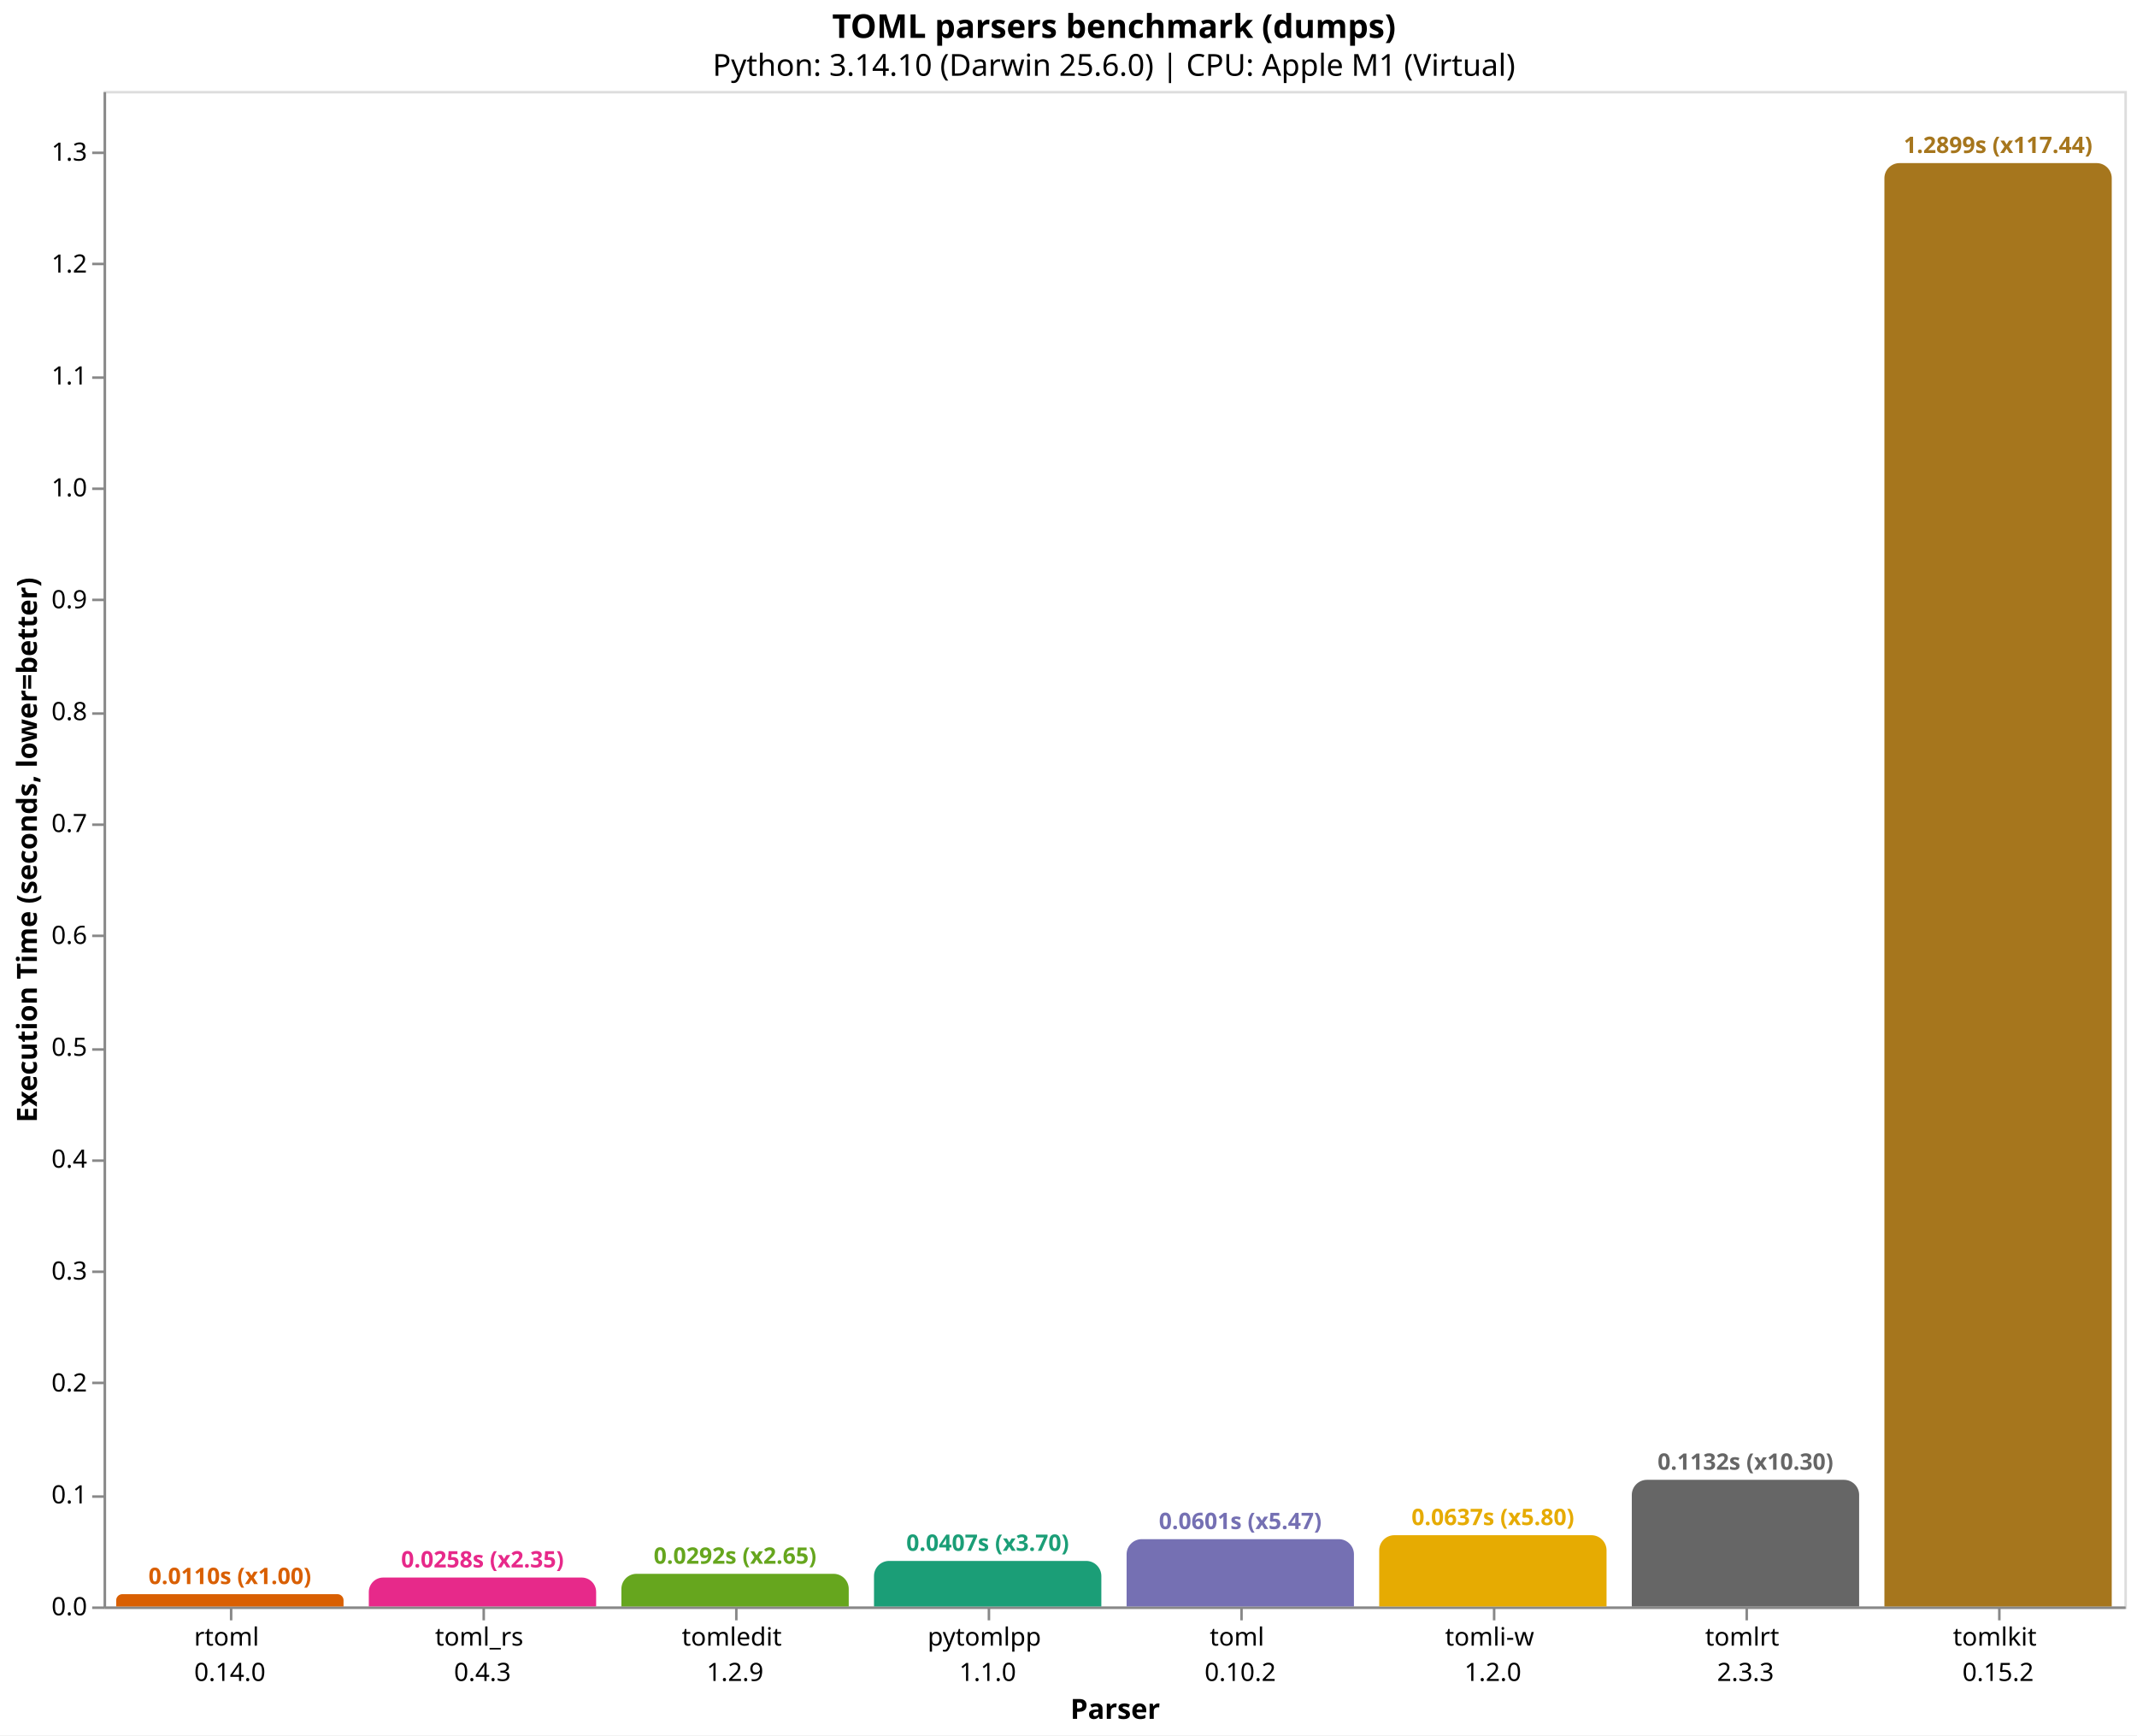
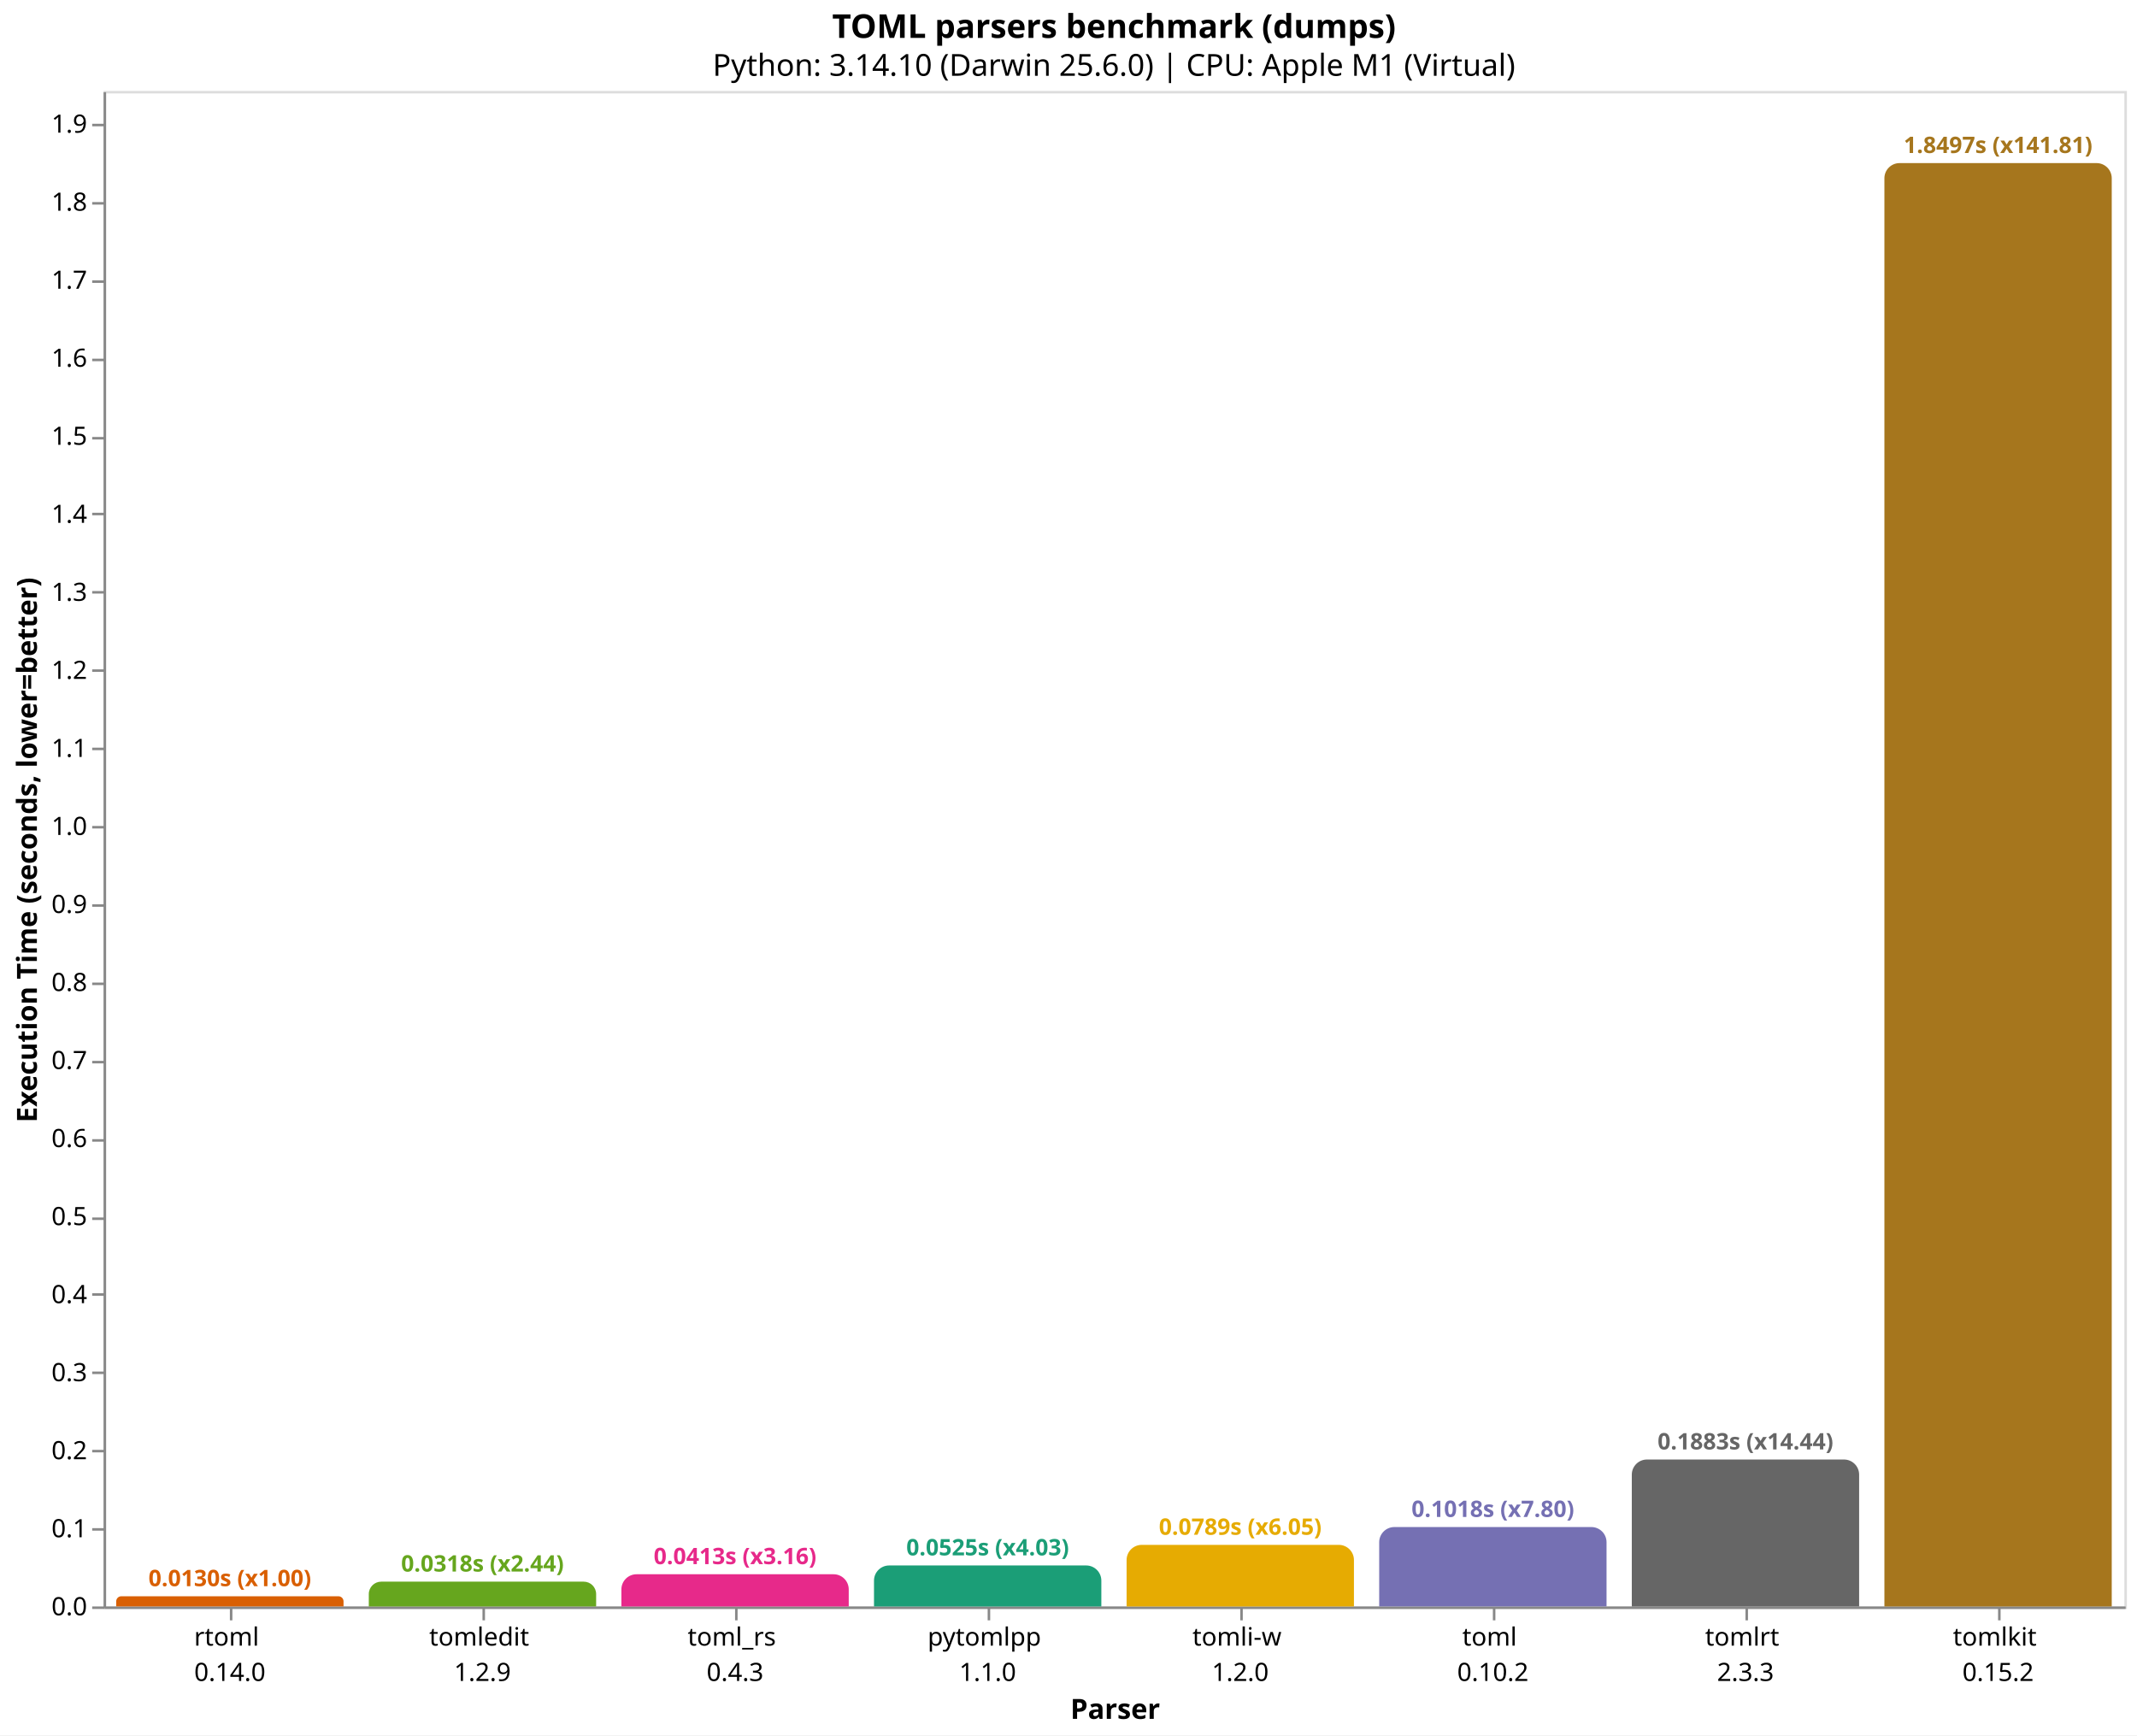
<svg xmlns="http://www.w3.org/2000/svg" version="1.1" class="marks" width="846" height="687" viewBox="0 0 846 687">
  <rect width="846" height="687" fill="white" />
  <g fill="none" stroke-miterlimit="10" transform="translate(41,36)">
    <g class="mark-group role-frame root" role="graphics-object" aria-roledescription="group mark container">
      <g transform="translate(0,0)">
        <path class="background" aria-hidden="true" d="M0.5,0.5h800v600h-800Z" stroke="#ddd" />
        <g>
-           <g class="mark-group role-axis" role="graphics-symbol" aria-roledescription="axis" aria-label="X-axis titled 'Parser' for a discrete scale with 8 values: rtoml&#10;0.14.0, toml_rs&#10;0.4.3, tomledit&#10;1.2.9, pytomlpp&#10;1.1.0, toml&#10;0.10.2, ending with tomlkit&#10;0.15.2">
+           <g class="mark-group role-axis" role="graphics-symbol" aria-roledescription="axis" aria-label="X-axis titled 'Parser' for a discrete scale with 8 values: rtoml&#10;0.14.0, tomledit&#10;1.2.9, toml_rs&#10;0.4.3, pytomlpp&#10;1.1.0, tomli-w&#10;1.2.0, ending with tomlkit&#10;0.15.2">
            <g transform="translate(0.5,600.5)">
              <path class="background" aria-hidden="true" d="M0,0h0v0h0Z" pointer-events="none" />
              <g>
                <g class="mark-rule role-axis-tick" pointer-events="none">
                  <line transform="translate(50,0)" x2="0" y2="5" stroke="#888" stroke-width="1" opacity="1" />
                  <line transform="translate(150,0)" x2="0" y2="5" stroke="#888" stroke-width="1" opacity="1" />
                  <line transform="translate(250,0)" x2="0" y2="5" stroke="#888" stroke-width="1" opacity="1" />
                  <line transform="translate(350,0)" x2="0" y2="5" stroke="#888" stroke-width="1" opacity="1" />
                  <line transform="translate(450,0)" x2="0" y2="5" stroke="#888" stroke-width="1" opacity="1" />
                  <line transform="translate(550,0)" x2="0" y2="5" stroke="#888" stroke-width="1" opacity="1" />
                  <line transform="translate(650,0)" x2="0" y2="5" stroke="#888" stroke-width="1" opacity="1" />
                  <line transform="translate(750,0)" x2="0" y2="5" stroke="#888" stroke-width="1" opacity="1" />
                </g>
                <g class="mark-text role-axis-label" pointer-events="none">
                  <text text-anchor="middle" transform="translate(49.5,15)" font-family="sans-serif" font-size="10px" fill="#000" opacity="1">
                    <tspan>rtoml</tspan>
                    <tspan x="0" dy="14">0.14.0</tspan>
                  </text>
                  <text text-anchor="middle" transform="translate(149.5,15)" font-family="sans-serif" font-size="10px" fill="#000" opacity="1">
+                     <tspan>tomledit</tspan>
+                     <tspan x="0" dy="14">1.2.9</tspan>
+                   </text>
+                   <text text-anchor="middle" transform="translate(249.5,15)" font-family="sans-serif" font-size="10px" fill="#000" opacity="1">
                    <tspan>toml_rs</tspan>
                    <tspan x="0" dy="14">0.4.3</tspan>
-                   </text>
-                   <text text-anchor="middle" transform="translate(249.5,15)" font-family="sans-serif" font-size="10px" fill="#000" opacity="1">
-                     <tspan>tomledit</tspan>
-                     <tspan x="0" dy="14">1.2.9</tspan>
                  </text>
                  <text text-anchor="middle" transform="translate(349.5,15)" font-family="sans-serif" font-size="10px" fill="#000" opacity="1">
                    <tspan>pytomlpp</tspan>
                    <tspan x="0" dy="14">1.1.0</tspan>
                  </text>
                  <text text-anchor="middle" transform="translate(449.5,15)" font-family="sans-serif" font-size="10px" fill="#000" opacity="1">
+                     <tspan>tomli-w</tspan>
+                     <tspan x="0" dy="14">1.2.0</tspan>
+                   </text>
+                   <text text-anchor="middle" transform="translate(549.5,15)" font-family="sans-serif" font-size="10px" fill="#000" opacity="1">
                    <tspan>toml</tspan>
                    <tspan x="0" dy="14">0.10.2</tspan>
-                   </text>
-                   <text text-anchor="middle" transform="translate(549.5,15)" font-family="sans-serif" font-size="10px" fill="#000" opacity="1">
-                     <tspan>tomli-w</tspan>
-                     <tspan x="0" dy="14">1.2.0</tspan>
                  </text>
                  <text text-anchor="middle" transform="translate(649.5,15)" font-family="sans-serif" font-size="10px" fill="#000" opacity="1">
                    <tspan>tomlrt</tspan>
                    <tspan x="0" dy="14">2.3.3</tspan>
                  </text>
                  <text text-anchor="middle" transform="translate(749.5,15)" font-family="sans-serif" font-size="10px" fill="#000" opacity="1">
                    <tspan>tomlkit</tspan>
                    <tspan x="0" dy="14">0.15.2</tspan>
                  </text>
                </g>
                <g class="mark-rule role-axis-domain" pointer-events="none">
                  <line transform="translate(0,0)" x2="800" y2="0" stroke="#888" stroke-width="1" opacity="1" />
                </g>
                <g class="mark-text role-axis-title" pointer-events="none">
                  <text text-anchor="middle" transform="translate(400,44)" font-family="sans-serif" font-size="11px" font-weight="bold" fill="#000" opacity="1">Parser</text>
                </g>
              </g>
              <path class="foreground" aria-hidden="true" d="" pointer-events="none" display="none" />
            </g>
          </g>
-           <g class="mark-group role-axis" role="graphics-symbol" aria-roledescription="axis" aria-label="Y-axis titled 'Execution Time (seconds, lower=better)' for a linear scale with values from 0.0 to 1.4">
+           <g class="mark-group role-axis" role="graphics-symbol" aria-roledescription="axis" aria-label="Y-axis titled 'Execution Time (seconds, lower=better)' for a linear scale with values from 0.0 to 1.9">
            <g transform="translate(0.5,0.5)">
              <path class="background" aria-hidden="true" d="M0,0h0v0h0Z" pointer-events="none" />
              <g>
                <g class="mark-rule role-axis-tick" pointer-events="none">
                  <line transform="translate(0,600)" x2="-5" y2="0" stroke="#888" stroke-width="1" opacity="1" />
-                   <line transform="translate(0,556)" x2="-5" y2="0" stroke="#888" stroke-width="1" opacity="1" />
-                   <line transform="translate(0,511)" x2="-5" y2="0" stroke="#888" stroke-width="1" opacity="1" />
-                   <line transform="translate(0,467)" x2="-5" y2="0" stroke="#888" stroke-width="1" opacity="1" />
-                   <line transform="translate(0,423)" x2="-5" y2="0" stroke="#888" stroke-width="1" opacity="1" />
-                   <line transform="translate(0,379)" x2="-5" y2="0" stroke="#888" stroke-width="1" opacity="1" />
-                   <line transform="translate(0,334)" x2="-5" y2="0" stroke="#888" stroke-width="1" opacity="1" />
-                   <line transform="translate(0,290)" x2="-5" y2="0" stroke="#888" stroke-width="1" opacity="1" />
-                   <line transform="translate(0,246)" x2="-5" y2="0" stroke="#888" stroke-width="1" opacity="1" />
-                   <line transform="translate(0,201)" x2="-5" y2="0" stroke="#888" stroke-width="1" opacity="1" />
-                   <line transform="translate(0,157)" x2="-5" y2="0" stroke="#888" stroke-width="1" opacity="1" />
-                   <line transform="translate(0,113)" x2="-5" y2="0" stroke="#888" stroke-width="1" opacity="1" />
-                   <line transform="translate(0,68)" x2="-5" y2="0" stroke="#888" stroke-width="1" opacity="1" />
-                   <line transform="translate(0,24)" x2="-5" y2="0" stroke="#888" stroke-width="1" opacity="1" />
+                   <line transform="translate(0,569)" x2="-5" y2="0" stroke="#888" stroke-width="1" opacity="1" />
+                   <line transform="translate(0,538)" x2="-5" y2="0" stroke="#888" stroke-width="1" opacity="1" />
+                   <line transform="translate(0,507)" x2="-5" y2="0" stroke="#888" stroke-width="1" opacity="1" />
+                   <line transform="translate(0,476)" x2="-5" y2="0" stroke="#888" stroke-width="1" opacity="1" />
+                   <line transform="translate(0,446)" x2="-5" y2="0" stroke="#888" stroke-width="1" opacity="1" />
+                   <line transform="translate(0,415)" x2="-5" y2="0" stroke="#888" stroke-width="1" opacity="1" />
+                   <line transform="translate(0,384)" x2="-5" y2="0" stroke="#888" stroke-width="1" opacity="1" />
+                   <line transform="translate(0,353)" x2="-5" y2="0" stroke="#888" stroke-width="1" opacity="1" />
+                   <line transform="translate(0,322)" x2="-5" y2="0" stroke="#888" stroke-width="1" opacity="1" />
+                   <line transform="translate(0,291)" x2="-5" y2="0" stroke="#888" stroke-width="1" opacity="1" />
+                   <line transform="translate(0,260)" x2="-5" y2="0" stroke="#888" stroke-width="1" opacity="1" />
+                   <line transform="translate(0,229)" x2="-5" y2="0" stroke="#888" stroke-width="1" opacity="1" />
+                   <line transform="translate(0,198)" x2="-5" y2="0" stroke="#888" stroke-width="1" opacity="1" />
+                   <line transform="translate(0,167)" x2="-5" y2="0" stroke="#888" stroke-width="1" opacity="1" />
+                   <line transform="translate(0,137)" x2="-5" y2="0" stroke="#888" stroke-width="1" opacity="1" />
+                   <line transform="translate(0,106)" x2="-5" y2="0" stroke="#888" stroke-width="1" opacity="1" />
+                   <line transform="translate(0,75)" x2="-5" y2="0" stroke="#888" stroke-width="1" opacity="1" />
+                   <line transform="translate(0,44)" x2="-5" y2="0" stroke="#888" stroke-width="1" opacity="1" />
+                   <line transform="translate(0,13)" x2="-5" y2="0" stroke="#888" stroke-width="1" opacity="1" />
                </g>
                <g class="mark-text role-axis-label" pointer-events="none">
                  <text text-anchor="end" transform="translate(-7,603)" font-family="sans-serif" font-size="10px" fill="#000" opacity="1">0.0</text>
-                   <text text-anchor="end" transform="translate(-7,558.7011)" font-family="sans-serif" font-size="10px" fill="#000" opacity="1">0.1</text>
-                   <text text-anchor="end" transform="translate(-7,514.4021)" font-family="sans-serif" font-size="10px" fill="#000" opacity="1">0.2</text>
-                   <text text-anchor="end" transform="translate(-7,470.1032)" font-family="sans-serif" font-size="10px" fill="#000" opacity="1">0.3</text>
-                   <text text-anchor="end" transform="translate(-7,425.8043)" font-family="sans-serif" font-size="10px" fill="#000" opacity="1">0.4</text>
-                   <text text-anchor="end" transform="translate(-7,381.5053)" font-family="sans-serif" font-size="10px" fill="#000" opacity="1">0.5</text>
-                   <text text-anchor="end" transform="translate(-7,337.2064)" font-family="sans-serif" font-size="10px" fill="#000" opacity="1">0.6</text>
-                   <text text-anchor="end" transform="translate(-7,292.9075)" font-family="sans-serif" font-size="10px" fill="#000" opacity="1">0.7</text>
-                   <text text-anchor="end" transform="translate(-7,248.6085)" font-family="sans-serif" font-size="10px" fill="#000" opacity="1">0.8</text>
-                   <text text-anchor="end" transform="translate(-7,204.3096)" font-family="sans-serif" font-size="10px" fill="#000" opacity="1">0.9</text>
-                   <text text-anchor="end" transform="translate(-7,160.0107)" font-family="sans-serif" font-size="10px" fill="#000" opacity="1">1.0</text>
-                   <text text-anchor="end" transform="translate(-7,115.7117)" font-family="sans-serif" font-size="10px" fill="#000" opacity="1">1.1</text>
-                   <text text-anchor="end" transform="translate(-7,71.4128)" font-family="sans-serif" font-size="10px" fill="#000" opacity="1">1.2</text>
-                   <text text-anchor="end" transform="translate(-7,27.11387)" font-family="sans-serif" font-size="10px" fill="#000" opacity="1">1.3</text>
+                   <text text-anchor="end" transform="translate(-7,572.1065)" font-family="sans-serif" font-size="10px" fill="#000" opacity="1">0.1</text>
+                   <text text-anchor="end" transform="translate(-7,541.213)" font-family="sans-serif" font-size="10px" fill="#000" opacity="1">0.2</text>
+                   <text text-anchor="end" transform="translate(-7,510.3196)" font-family="sans-serif" font-size="10px" fill="#000" opacity="1">0.3</text>
+                   <text text-anchor="end" transform="translate(-7,479.4261)" font-family="sans-serif" font-size="10px" fill="#000" opacity="1">0.4</text>
+                   <text text-anchor="end" transform="translate(-7,448.5326)" font-family="sans-serif" font-size="10px" fill="#000" opacity="1">0.5</text>
+                   <text text-anchor="end" transform="translate(-7,417.6391)" font-family="sans-serif" font-size="10px" fill="#000" opacity="1">0.6</text>
+                   <text text-anchor="end" transform="translate(-7,386.7456)" font-family="sans-serif" font-size="10px" fill="#000" opacity="1">0.7</text>
+                   <text text-anchor="end" transform="translate(-7,355.8522)" font-family="sans-serif" font-size="10px" fill="#000" opacity="1">0.8</text>
+                   <text text-anchor="end" transform="translate(-7,324.9587)" font-family="sans-serif" font-size="10px" fill="#000" opacity="1">0.9</text>
+                   <text text-anchor="end" transform="translate(-7,294.0652)" font-family="sans-serif" font-size="10px" fill="#000" opacity="1">1.0</text>
+                   <text text-anchor="end" transform="translate(-7,263.1717)" font-family="sans-serif" font-size="10px" fill="#000" opacity="1">1.1</text>
+                   <text text-anchor="end" transform="translate(-7,232.2782)" font-family="sans-serif" font-size="10px" fill="#000" opacity="1">1.2</text>
+                   <text text-anchor="end" transform="translate(-7,201.3848)" font-family="sans-serif" font-size="10px" fill="#000" opacity="1">1.3</text>
+                   <text text-anchor="end" transform="translate(-7,170.4913)" font-family="sans-serif" font-size="10px" fill="#000" opacity="1">1.4</text>
+                   <text text-anchor="end" transform="translate(-7,139.5978)" font-family="sans-serif" font-size="10px" fill="#000" opacity="1">1.5</text>
+                   <text text-anchor="end" transform="translate(-7,108.7043)" font-family="sans-serif" font-size="10px" fill="#000" opacity="1">1.6</text>
+                   <text text-anchor="end" transform="translate(-7,77.81085)" font-family="sans-serif" font-size="10px" fill="#000" opacity="1">1.7</text>
+                   <text text-anchor="end" transform="translate(-7,46.91737)" font-family="sans-serif" font-size="10px" fill="#000" opacity="1">1.8</text>
+                   <text text-anchor="end" transform="translate(-7,16.02389)" font-family="sans-serif" font-size="10px" fill="#000" opacity="1">1.9</text>
                </g>
                <g class="mark-rule role-axis-domain" pointer-events="none">
                  <line transform="translate(0,600)" x2="0" y2="-600" stroke="#888" stroke-width="1" opacity="1" />
                </g>
                <g class="mark-text role-axis-title" pointer-events="none">
                  <text text-anchor="middle" transform="translate(-24.90137,300) rotate(-90) translate(0,-2)" font-family="sans-serif" font-size="11px" font-weight="bold" fill="#000" opacity="1">Execution Time (seconds, lower=better)</text>
                </g>
              </g>
              <path class="foreground" aria-hidden="true" d="" pointer-events="none" display="none" />
            </g>
          </g>
          <g class="mark-group role-scope" role="graphics-object" aria-roledescription="group mark container">
-             <g transform="translate(5,595.1343)">
-               <path class="background" aria-hidden="true" d="M2.433,0L87.567,0C88.91,0,90,1.09,90,2.433L90,4.866C90,4.866,90,4.866,90,4.866L0,4.866C0,4.866,0,4.866,0,4.866L0,2.433C0,1.09,1.09,0,2.433,0Z" />
+             <g transform="translate(5,595.9706)">
+               <path class="background" aria-hidden="true" d="M2.015,0L87.985,0C89.097,0,90,0.903,90,2.015L90,4.029C90,4.029,90,4.029,90,4.029L0,4.029C0,4.029,0,4.029,0,4.029L0,2.015C0,0.903,0.903,0,2.015,0Z" />
              <g clip-path="url(#clip9)">
                <g class="mark-group role-scope" role="graphics-object" aria-roledescription="group mark container">
-                   <g transform="translate(0,-595.1343)">
-                     <path class="background" aria-hidden="true" d="M0,0h90v0h-90Z" />
-                     <g>
-                       <g class="mark-rect role-mark layer_0_marks" role="graphics-object" aria-roledescription="rect mark container">
-                         <path aria-label="Parser: rtoml&#10;0.14.0; Execution Time (seconds, lower=better): 0.010983792; parser: rtoml; Execution Time (s): 0.0110; Slowdown: 1.00" role="graphics-symbol" aria-roledescription="bar" d="M0,595.134h90v4.866h-90Z" fill="#d95f02" />
-                       </g>
-                     </g>
-                     <path class="foreground" aria-hidden="true" d="" display="none" />
-                   </g>
-                 </g>
-               </g>
-               <path class="foreground" aria-hidden="true" d="" display="none" />
-             </g>
-             <g transform="translate(105,588.5526)">
-               <path class="background" aria-hidden="true" d="M5.724,0L84.276,0C87.435,0,90,2.565,90,5.724L90,11.447C90,11.447,90,11.447,90,11.447L0,11.447C0,11.447,0,11.447,0,11.447L0,5.724C0,2.565,2.565,0,5.724,0Z" />
+                   <g transform="translate(0,-595.9706)">
+                     <path class="background" aria-hidden="true" d="M0,0h90v0h-90Z" />
+                     <g>
+                       <g class="mark-rect role-mark layer_0_marks" role="graphics-object" aria-roledescription="rect mark container">
+                         <path aria-label="Parser: rtoml&#10;0.14.0; Execution Time (seconds, lower=better): 0.013043042; parser: rtoml; Execution Time (s): 0.0130; Slowdown: 1.00" role="graphics-symbol" aria-roledescription="bar" d="M0,595.971h90v4.029h-90Z" fill="#d95f02" />
+                       </g>
+                     </g>
+                     <path class="foreground" aria-hidden="true" d="" display="none" />
+                   </g>
+                 </g>
+               </g>
+               <path class="foreground" aria-hidden="true" d="" display="none" />
+             </g>
+             <g transform="translate(105,590.1851)">
+               <path class="background" aria-hidden="true" d="M4.907,0L85.093,0C87.801,0,90,2.199,90,4.907L90,9.815C90,9.815,90,9.815,90,9.815L0,9.815C0,9.815,0,9.815,0,9.815L0,4.907C0,2.199,2.199,0,4.907,0Z" />
              <g clip-path="url(#clip10)">
                <g class="mark-group role-scope" role="graphics-object" aria-roledescription="group mark container">
-                   <g transform="translate(0,-588.5526)">
-                     <path class="background" aria-hidden="true" d="M0,0h90v0h-90Z" />
-                     <g>
-                       <g class="mark-rect role-mark layer_0_marks" role="graphics-object" aria-roledescription="rect mark container">
-                         <path aria-label="Parser: toml_rs&#10;0.4.3; Execution Time (seconds, lower=better): 0.025841292; parser: toml_rs; Execution Time (s): 0.0258; Slowdown: 2.35" role="graphics-symbol" aria-roledescription="bar" d="M0,588.553h90v11.447h-90Z" fill="#e7298a" />
-                       </g>
-                     </g>
-                     <path class="foreground" aria-hidden="true" d="" display="none" />
-                   </g>
-                 </g>
-               </g>
-               <path class="foreground" aria-hidden="true" d="" display="none" />
-             </g>
-             <g transform="translate(205,587.0818)">
-               <path class="background" aria-hidden="true" d="M6,0L84,0C87.311,0,90,2.689,90,6L90,12.918C90,12.918,90,12.918,90,12.918L0,12.918C0,12.918,0,12.918,0,12.918L0,6C0,2.689,2.689,0,6,0Z" />
+                   <g transform="translate(0,-590.1851)">
+                     <path class="background" aria-hidden="true" d="M0,0h90v0h-90Z" />
+                     <g>
+                       <g class="mark-rect role-mark layer_0_marks" role="graphics-object" aria-roledescription="rect mark container">
+                         <path aria-label="Parser: tomledit&#10;1.2.9; Execution Time (seconds, lower=better): 0.031770167; parser: tomledit; Execution Time (s): 0.0318; Slowdown: 2.44" role="graphics-symbol" aria-roledescription="bar" d="M0,590.185h90v9.815h-90Z" fill="#66a61e" />
+                       </g>
+                     </g>
+                     <path class="foreground" aria-hidden="true" d="" display="none" />
+                   </g>
+                 </g>
+               </g>
+               <path class="foreground" aria-hidden="true" d="" display="none" />
+             </g>
+             <g transform="translate(205,587.2541)">
+               <path class="background" aria-hidden="true" d="M6,0L84,0C87.311,0,90,2.689,90,6L90,12.746C90,12.746,90,12.746,90,12.746L0,12.746C0,12.746,0,12.746,0,12.746L0,6C0,2.689,2.689,0,6,0Z" />
              <g clip-path="url(#clip11)">
                <g class="mark-group role-scope" role="graphics-object" aria-roledescription="group mark container">
-                   <g transform="translate(0,-587.0818)">
-                     <path class="background" aria-hidden="true" d="M0,0h90v0h-90Z" />
-                     <g>
-                       <g class="mark-rect role-mark layer_0_marks" role="graphics-object" aria-roledescription="rect mark container">
-                         <path aria-label="Parser: tomledit&#10;1.2.9; Execution Time (seconds, lower=better): 0.029161459; parser: tomledit; Execution Time (s): 0.0292; Slowdown: 2.65" role="graphics-symbol" aria-roledescription="bar" d="M0,587.082h90v12.918h-90Z" fill="#66a61e" />
-                       </g>
-                     </g>
-                     <path class="foreground" aria-hidden="true" d="" display="none" />
-                   </g>
-                 </g>
-               </g>
-               <path class="foreground" aria-hidden="true" d="" display="none" />
-             </g>
-             <g transform="translate(305,581.9781)">
-               <path class="background" aria-hidden="true" d="M6,0L84,0C87.311,0,90,2.689,90,6L90,18.022C90,18.022,90,18.022,90,18.022L0,18.022C0,18.022,0,18.022,0,18.022L0,6C0,2.689,2.689,0,6,0Z" />
+                   <g transform="translate(0,-587.2541)">
+                     <path class="background" aria-hidden="true" d="M0,0h90v0h-90Z" />
+                     <g>
+                       <g class="mark-rect role-mark layer_0_marks" role="graphics-object" aria-roledescription="rect mark container">
+                         <path aria-label="Parser: toml_rs&#10;0.4.3; Execution Time (seconds, lower=better): 0.041257416; parser: toml_rs; Execution Time (s): 0.0413; Slowdown: 3.16" role="graphics-symbol" aria-roledescription="bar" d="M0,587.254h90v12.746h-90Z" fill="#e7298a" />
+                       </g>
+                     </g>
+                     <path class="foreground" aria-hidden="true" d="" display="none" />
+                   </g>
+                 </g>
+               </g>
+               <path class="foreground" aria-hidden="true" d="" display="none" />
+             </g>
+             <g transform="translate(305,583.774)">
+               <path class="background" aria-hidden="true" d="M6,0L84,0C87.311,0,90,2.689,90,6L90,16.226C90,16.226,90,16.226,90,16.226L0,16.226C0,16.226,0,16.226,0,16.226L0,6C0,2.689,2.689,0,6,0Z" />
              <g clip-path="url(#clip12)">
                <g class="mark-group role-scope" role="graphics-object" aria-roledescription="group mark container">
-                   <g transform="translate(0,-581.9781)">
-                     <path class="background" aria-hidden="true" d="M0,0h90v0h-90Z" />
-                     <g>
-                       <g class="mark-rect role-mark layer_0_marks" role="graphics-object" aria-roledescription="rect mark container">
-                         <path aria-label="Parser: pytomlpp&#10;1.1.0; Execution Time (seconds, lower=better): 0.0406825; parser: pytomlpp; Execution Time (s): 0.0407; Slowdown: 3.70" role="graphics-symbol" aria-roledescription="bar" d="M0,581.978h90v18.022h-90Z" fill="#1b9e77" />
-                       </g>
-                     </g>
-                     <path class="foreground" aria-hidden="true" d="" display="none" />
-                   </g>
-                 </g>
-               </g>
-               <path class="foreground" aria-hidden="true" d="" display="none" />
-             </g>
-             <g transform="translate(405,573.3624)">
-               <path class="background" aria-hidden="true" d="M6,0L84,0C87.311,0,90,2.689,90,6L90,26.638C90,26.638,90,26.638,90,26.638L0,26.638C0,26.638,0,26.638,0,26.638L0,6C0,2.689,2.689,0,6,0Z" />
+                   <g transform="translate(0,-583.774)">
+                     <path class="background" aria-hidden="true" d="M0,0h90v0h-90Z" />
+                     <g>
+                       <g class="mark-rect role-mark layer_0_marks" role="graphics-object" aria-roledescription="rect mark container">
+                         <path aria-label="Parser: pytomlpp&#10;1.1.0; Execution Time (seconds, lower=better): 0.052522542; parser: pytomlpp; Execution Time (s): 0.0525; Slowdown: 4.03" role="graphics-symbol" aria-roledescription="bar" d="M0,583.774h90v16.226h-90Z" fill="#1b9e77" />
+                       </g>
+                     </g>
+                     <path class="foreground" aria-hidden="true" d="" display="none" />
+                   </g>
+                 </g>
+               </g>
+               <path class="foreground" aria-hidden="true" d="" display="none" />
+             </g>
+             <g transform="translate(405,575.6201)">
+               <path class="background" aria-hidden="true" d="M6,0L84,0C87.311,0,90,2.689,90,6L90,24.38C90,24.38,90,24.38,90,24.38L0,24.38C0,24.38,0,24.38,0,24.38L0,6C0,2.689,2.689,0,6,0Z" />
              <g clip-path="url(#clip13)">
                <g class="mark-group role-scope" role="graphics-object" aria-roledescription="group mark container">
-                   <g transform="translate(0,-573.3624)">
-                     <path class="background" aria-hidden="true" d="M0,0h90v0h-90Z" />
-                     <g>
-                       <g class="mark-rect role-mark layer_0_marks" role="graphics-object" aria-roledescription="rect mark container">
-                         <path aria-label="Parser: toml&#10;0.10.2; Execution Time (seconds, lower=better): 0.060131459; parser: toml; Execution Time (s): 0.0601; Slowdown: 5.47" role="graphics-symbol" aria-roledescription="bar" d="M0,573.362h90v26.638h-90Z" fill="#7570b3" />
-                       </g>
-                     </g>
-                     <path class="foreground" aria-hidden="true" d="" display="none" />
-                   </g>
-                 </g>
-               </g>
-               <path class="foreground" aria-hidden="true" d="" display="none" />
-             </g>
-             <g transform="translate(505,571.7924)">
-               <path class="background" aria-hidden="true" d="M6,0L84,0C87.311,0,90,2.689,90,6L90,28.208C90,28.208,90,28.208,90,28.208L0,28.208C0,28.208,0,28.208,0,28.208L0,6C0,2.689,2.689,0,6,0Z" />
+                   <g transform="translate(0,-575.6201)">
+                     <path class="background" aria-hidden="true" d="M0,0h90v0h-90Z" />
+                     <g>
+                       <g class="mark-rect role-mark layer_0_marks" role="graphics-object" aria-roledescription="rect mark container">
+                         <path aria-label="Parser: tomli-w&#10;1.2.0; Execution Time (seconds, lower=better): 0.078915958; parser: tomli-w; Execution Time (s): 0.0789; Slowdown: 6.05" role="graphics-symbol" aria-roledescription="bar" d="M0,575.62h90v24.38h-90Z" fill="#e6ab02" />
+                       </g>
+                     </g>
+                     <path class="foreground" aria-hidden="true" d="" display="none" />
+                   </g>
+                 </g>
+               </g>
+               <path class="foreground" aria-hidden="true" d="" display="none" />
+             </g>
+             <g transform="translate(505,568.5656)">
+               <path class="background" aria-hidden="true" d="M6,0L84,0C87.311,0,90,2.689,90,6L90,31.434C90,31.434,90,31.434,90,31.434L0,31.434C0,31.434,0,31.434,0,31.434L0,6C0,2.689,2.689,0,6,0Z" />
              <g clip-path="url(#clip14)">
                <g class="mark-group role-scope" role="graphics-object" aria-roledescription="group mark container">
-                   <g transform="translate(0,-571.7924)">
-                     <path class="background" aria-hidden="true" d="M0,0h90v0h-90Z" />
-                     <g>
-                       <g class="mark-rect role-mark layer_0_marks" role="graphics-object" aria-roledescription="rect mark container">
-                         <path aria-label="Parser: tomli-w&#10;1.2.0; Execution Time (seconds, lower=better): 0.0636755; parser: tomli-w; Execution Time (s): 0.0637; Slowdown: 5.80" role="graphics-symbol" aria-roledescription="bar" d="M0,571.792h90v28.208h-90Z" fill="#e6ab02" />
-                       </g>
-                     </g>
-                     <path class="foreground" aria-hidden="true" d="" display="none" />
-                   </g>
-                 </g>
-               </g>
-               <path class="foreground" aria-hidden="true" d="" display="none" />
-             </g>
-             <g transform="translate(605,549.8709)">
-               <path class="background" aria-hidden="true" d="M6,0L84,0C87.311,0,90,2.689,90,6L90,50.129C90,50.129,90,50.129,90,50.129L0,50.129C0,50.129,0,50.129,0,50.129L0,6C0,2.689,2.689,0,6,0Z" />
+                   <g transform="translate(0,-568.5656)">
+                     <path class="background" aria-hidden="true" d="M0,0h90v0h-90Z" />
+                     <g>
+                       <g class="mark-rect role-mark layer_0_marks" role="graphics-object" aria-roledescription="rect mark container">
+                         <path aria-label="Parser: toml&#10;0.10.2; Execution Time (seconds, lower=better): 0.101750833; parser: toml; Execution Time (s): 0.1018; Slowdown: 7.80" role="graphics-symbol" aria-roledescription="bar" d="M0,568.566h90v31.434h-90Z" fill="#7570b3" />
+                       </g>
+                     </g>
+                     <path class="foreground" aria-hidden="true" d="" display="none" />
+                   </g>
+                 </g>
+               </g>
+               <path class="foreground" aria-hidden="true" d="" display="none" />
+             </g>
+             <g transform="translate(605,541.828)">
+               <path class="background" aria-hidden="true" d="M6,0L84,0C87.311,0,90,2.689,90,6L90,58.172C90,58.172,90,58.172,90,58.172L0,58.172C0,58.172,0,58.172,0,58.172L0,6C0,2.689,2.689,0,6,0Z" />
              <g clip-path="url(#clip15)">
                <g class="mark-group role-scope" role="graphics-object" aria-roledescription="group mark container">
-                   <g transform="translate(0,-549.8709)">
-                     <path class="background" aria-hidden="true" d="M0,0h90v0h-90Z" />
-                     <g>
-                       <g class="mark-rect role-mark layer_0_marks" role="graphics-object" aria-roledescription="rect mark container">
-                         <path aria-label="Parser: tomlrt&#10;2.3.3; Execution Time (seconds, lower=better): 0.113160959; parser: tomlrt; Execution Time (s): 0.1132; Slowdown: 10.30" role="graphics-symbol" aria-roledescription="bar" d="M0,549.871h90v50.129h-90Z" fill="#666666" />
+                   <g transform="translate(0,-541.828)">
+                     <path class="background" aria-hidden="true" d="M0,0h90v0h-90Z" />
+                     <g>
+                       <g class="mark-rect role-mark layer_0_marks" role="graphics-object" aria-roledescription="rect mark container">
+                         <path aria-label="Parser: tomlrt&#10;2.3.3; Execution Time (seconds, lower=better): 0.188298667; parser: tomlrt; Execution Time (s): 0.1883; Slowdown: 14.44" role="graphics-symbol" aria-roledescription="bar" d="M0,541.828h90v58.172h-90Z" fill="#666666" />
                      </g>
                    </g>
                    <path class="foreground" aria-hidden="true" d="" display="none" />
                  </g>
                </g>
              </g>
              <path class="foreground" aria-hidden="true" d="" display="none" />
            </g>
            <g transform="translate(705,28.57143)">
              <path class="background" aria-hidden="true" d="M6,0L84,0C87.311,0,90,2.689,90,6L90,571.429C90,571.429,90,571.429,90,571.429L0,571.429C0,571.429,0,571.429,0,571.429L0,6C0,2.689,2.689,0,6,0Z" />
              <g clip-path="url(#clip16)">
                <g class="mark-group role-scope" role="graphics-object" aria-roledescription="group mark container">
                  <g transform="translate(0,-28.57143)">
                    <path class="background" aria-hidden="true" d="M0,0h90v0h-90Z" />
                    <g>
                      <g class="mark-rect role-mark layer_0_marks" role="graphics-object" aria-roledescription="rect mark container">
-                         <path aria-label="Parser: tomlkit&#10;0.15.2; Execution Time (seconds, lower=better): 1.289937542; parser: tomlkit; Execution Time (s): 1.2899; Slowdown: 117.44" role="graphics-symbol" aria-roledescription="bar" d="M0,28.571h90v571.429h-90Z" fill="#a6761d" />
+                         <path aria-label="Parser: tomlkit&#10;0.15.2; Execution Time (seconds, lower=better): 1.849673709; parser: tomlkit; Execution Time (s): 1.8497; Slowdown: 141.81" role="graphics-symbol" aria-roledescription="bar" d="M0,28.571h90v571.429h-90Z" fill="#a6761d" />
                      </g>
                    </g>
                    <path class="foreground" aria-hidden="true" d="" display="none" />
                  </g>
                </g>
              </g>
              <path class="foreground" aria-hidden="true" d="" display="none" />
            </g>
          </g>
          <g class="mark-text role-mark layer_1_marks" role="graphics-object" aria-roledescription="text mark container">
-             <text aria-label="Parser: rtoml&#10;0.14.0; Execution Time (seconds, lower=better): 0.010983792; parser: rtoml; label: 0.0110s (x1.00); Execution Time (s): 0.0110; Slowdown: 1.00" role="graphics-symbol" aria-roledescription="text mark" text-anchor="middle" transform="translate(50,591.1343)" font-family="sans-serif" font-size="9px" font-weight="bold" fill="#d95f02">0.0110s (x1.00)</text>
-             <text aria-label="Parser: toml_rs&#10;0.4.3; Execution Time (seconds, lower=better): 0.025841292; parser: toml_rs; label: 0.0258s (x2.35); Execution Time (s): 0.0258; Slowdown: 2.35" role="graphics-symbol" aria-roledescription="text mark" text-anchor="middle" transform="translate(150,584.5526)" font-family="sans-serif" font-size="9px" font-weight="bold" fill="#e7298a">0.0258s (x2.35)</text>
-             <text aria-label="Parser: tomledit&#10;1.2.9; Execution Time (seconds, lower=better): 0.029161459; parser: tomledit; label: 0.0292s (x2.65); Execution Time (s): 0.0292; Slowdown: 2.65" role="graphics-symbol" aria-roledescription="text mark" text-anchor="middle" transform="translate(250,583.0818)" font-family="sans-serif" font-size="9px" font-weight="bold" fill="#66a61e">0.0292s (x2.65)</text>
-             <text aria-label="Parser: pytomlpp&#10;1.1.0; Execution Time (seconds, lower=better): 0.0406825; parser: pytomlpp; label: 0.0407s (x3.70); Execution Time (s): 0.0407; Slowdown: 3.70" role="graphics-symbol" aria-roledescription="text mark" text-anchor="middle" transform="translate(350,577.9781)" font-family="sans-serif" font-size="9px" font-weight="bold" fill="#1b9e77">0.0407s (x3.70)</text>
-             <text aria-label="Parser: toml&#10;0.10.2; Execution Time (seconds, lower=better): 0.060131459; parser: toml; label: 0.0601s (x5.47); Execution Time (s): 0.0601; Slowdown: 5.47" role="graphics-symbol" aria-roledescription="text mark" text-anchor="middle" transform="translate(450,569.3624)" font-family="sans-serif" font-size="9px" font-weight="bold" fill="#7570b3">0.0601s (x5.47)</text>
-             <text aria-label="Parser: tomli-w&#10;1.2.0; Execution Time (seconds, lower=better): 0.0636755; parser: tomli-w; label: 0.0637s (x5.80); Execution Time (s): 0.0637; Slowdown: 5.80" role="graphics-symbol" aria-roledescription="text mark" text-anchor="middle" transform="translate(550,567.7924)" font-family="sans-serif" font-size="9px" font-weight="bold" fill="#e6ab02">0.0637s (x5.80)</text>
-             <text aria-label="Parser: tomlrt&#10;2.3.3; Execution Time (seconds, lower=better): 0.113160959; parser: tomlrt; label: 0.1132s (x10.30); Execution Time (s): 0.1132; Slowdown: 10.30" role="graphics-symbol" aria-roledescription="text mark" text-anchor="middle" transform="translate(650,545.8709)" font-family="sans-serif" font-size="9px" font-weight="bold" fill="#666666">0.1132s (x10.30)</text>
-             <text aria-label="Parser: tomlkit&#10;0.15.2; Execution Time (seconds, lower=better): 1.289937542; parser: tomlkit; label: 1.2899s (x117.44); Execution Time (s): 1.2899; Slowdown: 117.44" role="graphics-symbol" aria-roledescription="text mark" text-anchor="middle" transform="translate(750,24.57143)" font-family="sans-serif" font-size="9px" font-weight="bold" fill="#a6761d">1.2899s (x117.44)</text>
+             <text aria-label="Parser: rtoml&#10;0.14.0; Execution Time (seconds, lower=better): 0.013043042; parser: rtoml; label: 0.0130s (x1.00); Execution Time (s): 0.0130; Slowdown: 1.00" role="graphics-symbol" aria-roledescription="text mark" text-anchor="middle" transform="translate(50,591.9706)" font-family="sans-serif" font-size="9px" font-weight="bold" fill="#d95f02">0.0130s (x1.00)</text>
+             <text aria-label="Parser: tomledit&#10;1.2.9; Execution Time (seconds, lower=better): 0.031770167; parser: tomledit; label: 0.0318s (x2.44); Execution Time (s): 0.0318; Slowdown: 2.44" role="graphics-symbol" aria-roledescription="text mark" text-anchor="middle" transform="translate(150,586.1851)" font-family="sans-serif" font-size="9px" font-weight="bold" fill="#66a61e">0.0318s (x2.44)</text>
+             <text aria-label="Parser: toml_rs&#10;0.4.3; Execution Time (seconds, lower=better): 0.041257416; parser: toml_rs; label: 0.0413s (x3.16); Execution Time (s): 0.0413; Slowdown: 3.16" role="graphics-symbol" aria-roledescription="text mark" text-anchor="middle" transform="translate(250,583.2541)" font-family="sans-serif" font-size="9px" font-weight="bold" fill="#e7298a">0.0413s (x3.16)</text>
+             <text aria-label="Parser: pytomlpp&#10;1.1.0; Execution Time (seconds, lower=better): 0.052522542; parser: pytomlpp; label: 0.0525s (x4.03); Execution Time (s): 0.0525; Slowdown: 4.03" role="graphics-symbol" aria-roledescription="text mark" text-anchor="middle" transform="translate(350,579.774)" font-family="sans-serif" font-size="9px" font-weight="bold" fill="#1b9e77">0.0525s (x4.03)</text>
+             <text aria-label="Parser: tomli-w&#10;1.2.0; Execution Time (seconds, lower=better): 0.078915958; parser: tomli-w; label: 0.0789s (x6.05); Execution Time (s): 0.0789; Slowdown: 6.05" role="graphics-symbol" aria-roledescription="text mark" text-anchor="middle" transform="translate(450,571.6201)" font-family="sans-serif" font-size="9px" font-weight="bold" fill="#e6ab02">0.0789s (x6.05)</text>
+             <text aria-label="Parser: toml&#10;0.10.2; Execution Time (seconds, lower=better): 0.101750833; parser: toml; label: 0.1018s (x7.80); Execution Time (s): 0.1018; Slowdown: 7.80" role="graphics-symbol" aria-roledescription="text mark" text-anchor="middle" transform="translate(550,564.5656)" font-family="sans-serif" font-size="9px" font-weight="bold" fill="#7570b3">0.1018s (x7.80)</text>
+             <text aria-label="Parser: tomlrt&#10;2.3.3; Execution Time (seconds, lower=better): 0.188298667; parser: tomlrt; label: 0.1883s (x14.44); Execution Time (s): 0.1883; Slowdown: 14.44" role="graphics-symbol" aria-roledescription="text mark" text-anchor="middle" transform="translate(650,537.828)" font-family="sans-serif" font-size="9px" font-weight="bold" fill="#666666">0.1883s (x14.44)</text>
+             <text aria-label="Parser: tomlkit&#10;0.15.2; Execution Time (seconds, lower=better): 1.849673709; parser: tomlkit; label: 1.8497s (x141.81); Execution Time (s): 1.8497; Slowdown: 141.81" role="graphics-symbol" aria-roledescription="text mark" text-anchor="middle" transform="translate(750,24.57143)" font-family="sans-serif" font-size="9px" font-weight="bold" fill="#a6761d">1.8497s (x141.81)</text>
          </g>
          <g class="mark-group role-title">
            <g transform="translate(400,-31)">
              <path class="background" aria-hidden="true" d="M0,0h0v0h0Z" pointer-events="none" />
              <g>
                <g class="mark-text role-title-text" role="graphics-symbol" aria-roledescription="title" aria-label="Title text 'TOML parsers benchmark (dumps)'" pointer-events="none">
                  <text text-anchor="middle" transform="translate(0,10)" font-family="sans-serif" font-size="13px" font-weight="bold" fill="#000" opacity="1">TOML parsers benchmark (dumps)</text>
                </g>
                <g class="mark-text role-title-subtitle" role="graphics-symbol" aria-roledescription="subtitle" aria-label="Subtitle text 'Python: 3.14.10 (Darwin 25.6.0) | CPU: Apple M1 (Virtual)'" pointer-events="none">
                  <text text-anchor="middle" transform="translate(0,25)" font-family="sans-serif" font-size="12px" fill="#000" opacity="1">Python: 3.14.10 (Darwin 25.6.0) | CPU: Apple M1 (Virtual)</text>
                </g>
              </g>
              <path class="foreground" aria-hidden="true" d="" pointer-events="none" display="none" />
            </g>
          </g>
        </g>
        <path class="foreground" aria-hidden="true" d="" display="none" />
      </g>
    </g>
  </g>
  <defs>
    <clipPath id="clip9">
-       <path d="M2.433,0L87.567,0C88.91,0,90,1.09,90,2.433L90,4.866C90,4.866,90,4.866,90,4.866L0,4.866C0,4.866,0,4.866,0,4.866L0,2.433C0,1.09,1.09,0,2.433,0Z" />
+       <path d="M2.015,0L87.985,0C89.097,0,90,0.903,90,2.015L90,4.029C90,4.029,90,4.029,90,4.029L0,4.029C0,4.029,0,4.029,0,4.029L0,2.015C0,0.903,0.903,0,2.015,0Z" />
    </clipPath>
    <clipPath id="clip10">
-       <path d="M5.724,0L84.276,0C87.435,0,90,2.565,90,5.724L90,11.447C90,11.447,90,11.447,90,11.447L0,11.447C0,11.447,0,11.447,0,11.447L0,5.724C0,2.565,2.565,0,5.724,0Z" />
+       <path d="M4.907,0L85.093,0C87.801,0,90,2.199,90,4.907L90,9.815C90,9.815,90,9.815,90,9.815L0,9.815C0,9.815,0,9.815,0,9.815L0,4.907C0,2.199,2.199,0,4.907,0Z" />
    </clipPath>
    <clipPath id="clip11">
-       <path d="M6,0L84,0C87.311,0,90,2.689,90,6L90,12.918C90,12.918,90,12.918,90,12.918L0,12.918C0,12.918,0,12.918,0,12.918L0,6C0,2.689,2.689,0,6,0Z" />
+       <path d="M6,0L84,0C87.311,0,90,2.689,90,6L90,12.746C90,12.746,90,12.746,90,12.746L0,12.746C0,12.746,0,12.746,0,12.746L0,6C0,2.689,2.689,0,6,0Z" />
    </clipPath>
    <clipPath id="clip12">
-       <path d="M6,0L84,0C87.311,0,90,2.689,90,6L90,18.022C90,18.022,90,18.022,90,18.022L0,18.022C0,18.022,0,18.022,0,18.022L0,6C0,2.689,2.689,0,6,0Z" />
+       <path d="M6,0L84,0C87.311,0,90,2.689,90,6L90,16.226C90,16.226,90,16.226,90,16.226L0,16.226C0,16.226,0,16.226,0,16.226L0,6C0,2.689,2.689,0,6,0Z" />
    </clipPath>
    <clipPath id="clip13">
-       <path d="M6,0L84,0C87.311,0,90,2.689,90,6L90,26.638C90,26.638,90,26.638,90,26.638L0,26.638C0,26.638,0,26.638,0,26.638L0,6C0,2.689,2.689,0,6,0Z" />
+       <path d="M6,0L84,0C87.311,0,90,2.689,90,6L90,24.38C90,24.38,90,24.38,90,24.38L0,24.38C0,24.38,0,24.38,0,24.38L0,6C0,2.689,2.689,0,6,0Z" />
    </clipPath>
    <clipPath id="clip14">
-       <path d="M6,0L84,0C87.311,0,90,2.689,90,6L90,28.208C90,28.208,90,28.208,90,28.208L0,28.208C0,28.208,0,28.208,0,28.208L0,6C0,2.689,2.689,0,6,0Z" />
+       <path d="M6,0L84,0C87.311,0,90,2.689,90,6L90,31.434C90,31.434,90,31.434,90,31.434L0,31.434C0,31.434,0,31.434,0,31.434L0,6C0,2.689,2.689,0,6,0Z" />
    </clipPath>
    <clipPath id="clip15">
-       <path d="M6,0L84,0C87.311,0,90,2.689,90,6L90,50.129C90,50.129,90,50.129,90,50.129L0,50.129C0,50.129,0,50.129,0,50.129L0,6C0,2.689,2.689,0,6,0Z" />
+       <path d="M6,0L84,0C87.311,0,90,2.689,90,6L90,58.172C90,58.172,90,58.172,90,58.172L0,58.172C0,58.172,0,58.172,0,58.172L0,6C0,2.689,2.689,0,6,0Z" />
    </clipPath>
    <clipPath id="clip16">
      <path d="M6,0L84,0C87.311,0,90,2.689,90,6L90,571.429C90,571.429,90,571.429,90,571.429L0,571.429C0,571.429,0,571.429,0,571.429L0,6C0,2.689,2.689,0,6,0Z" />
    </clipPath>
  </defs>
</svg>
